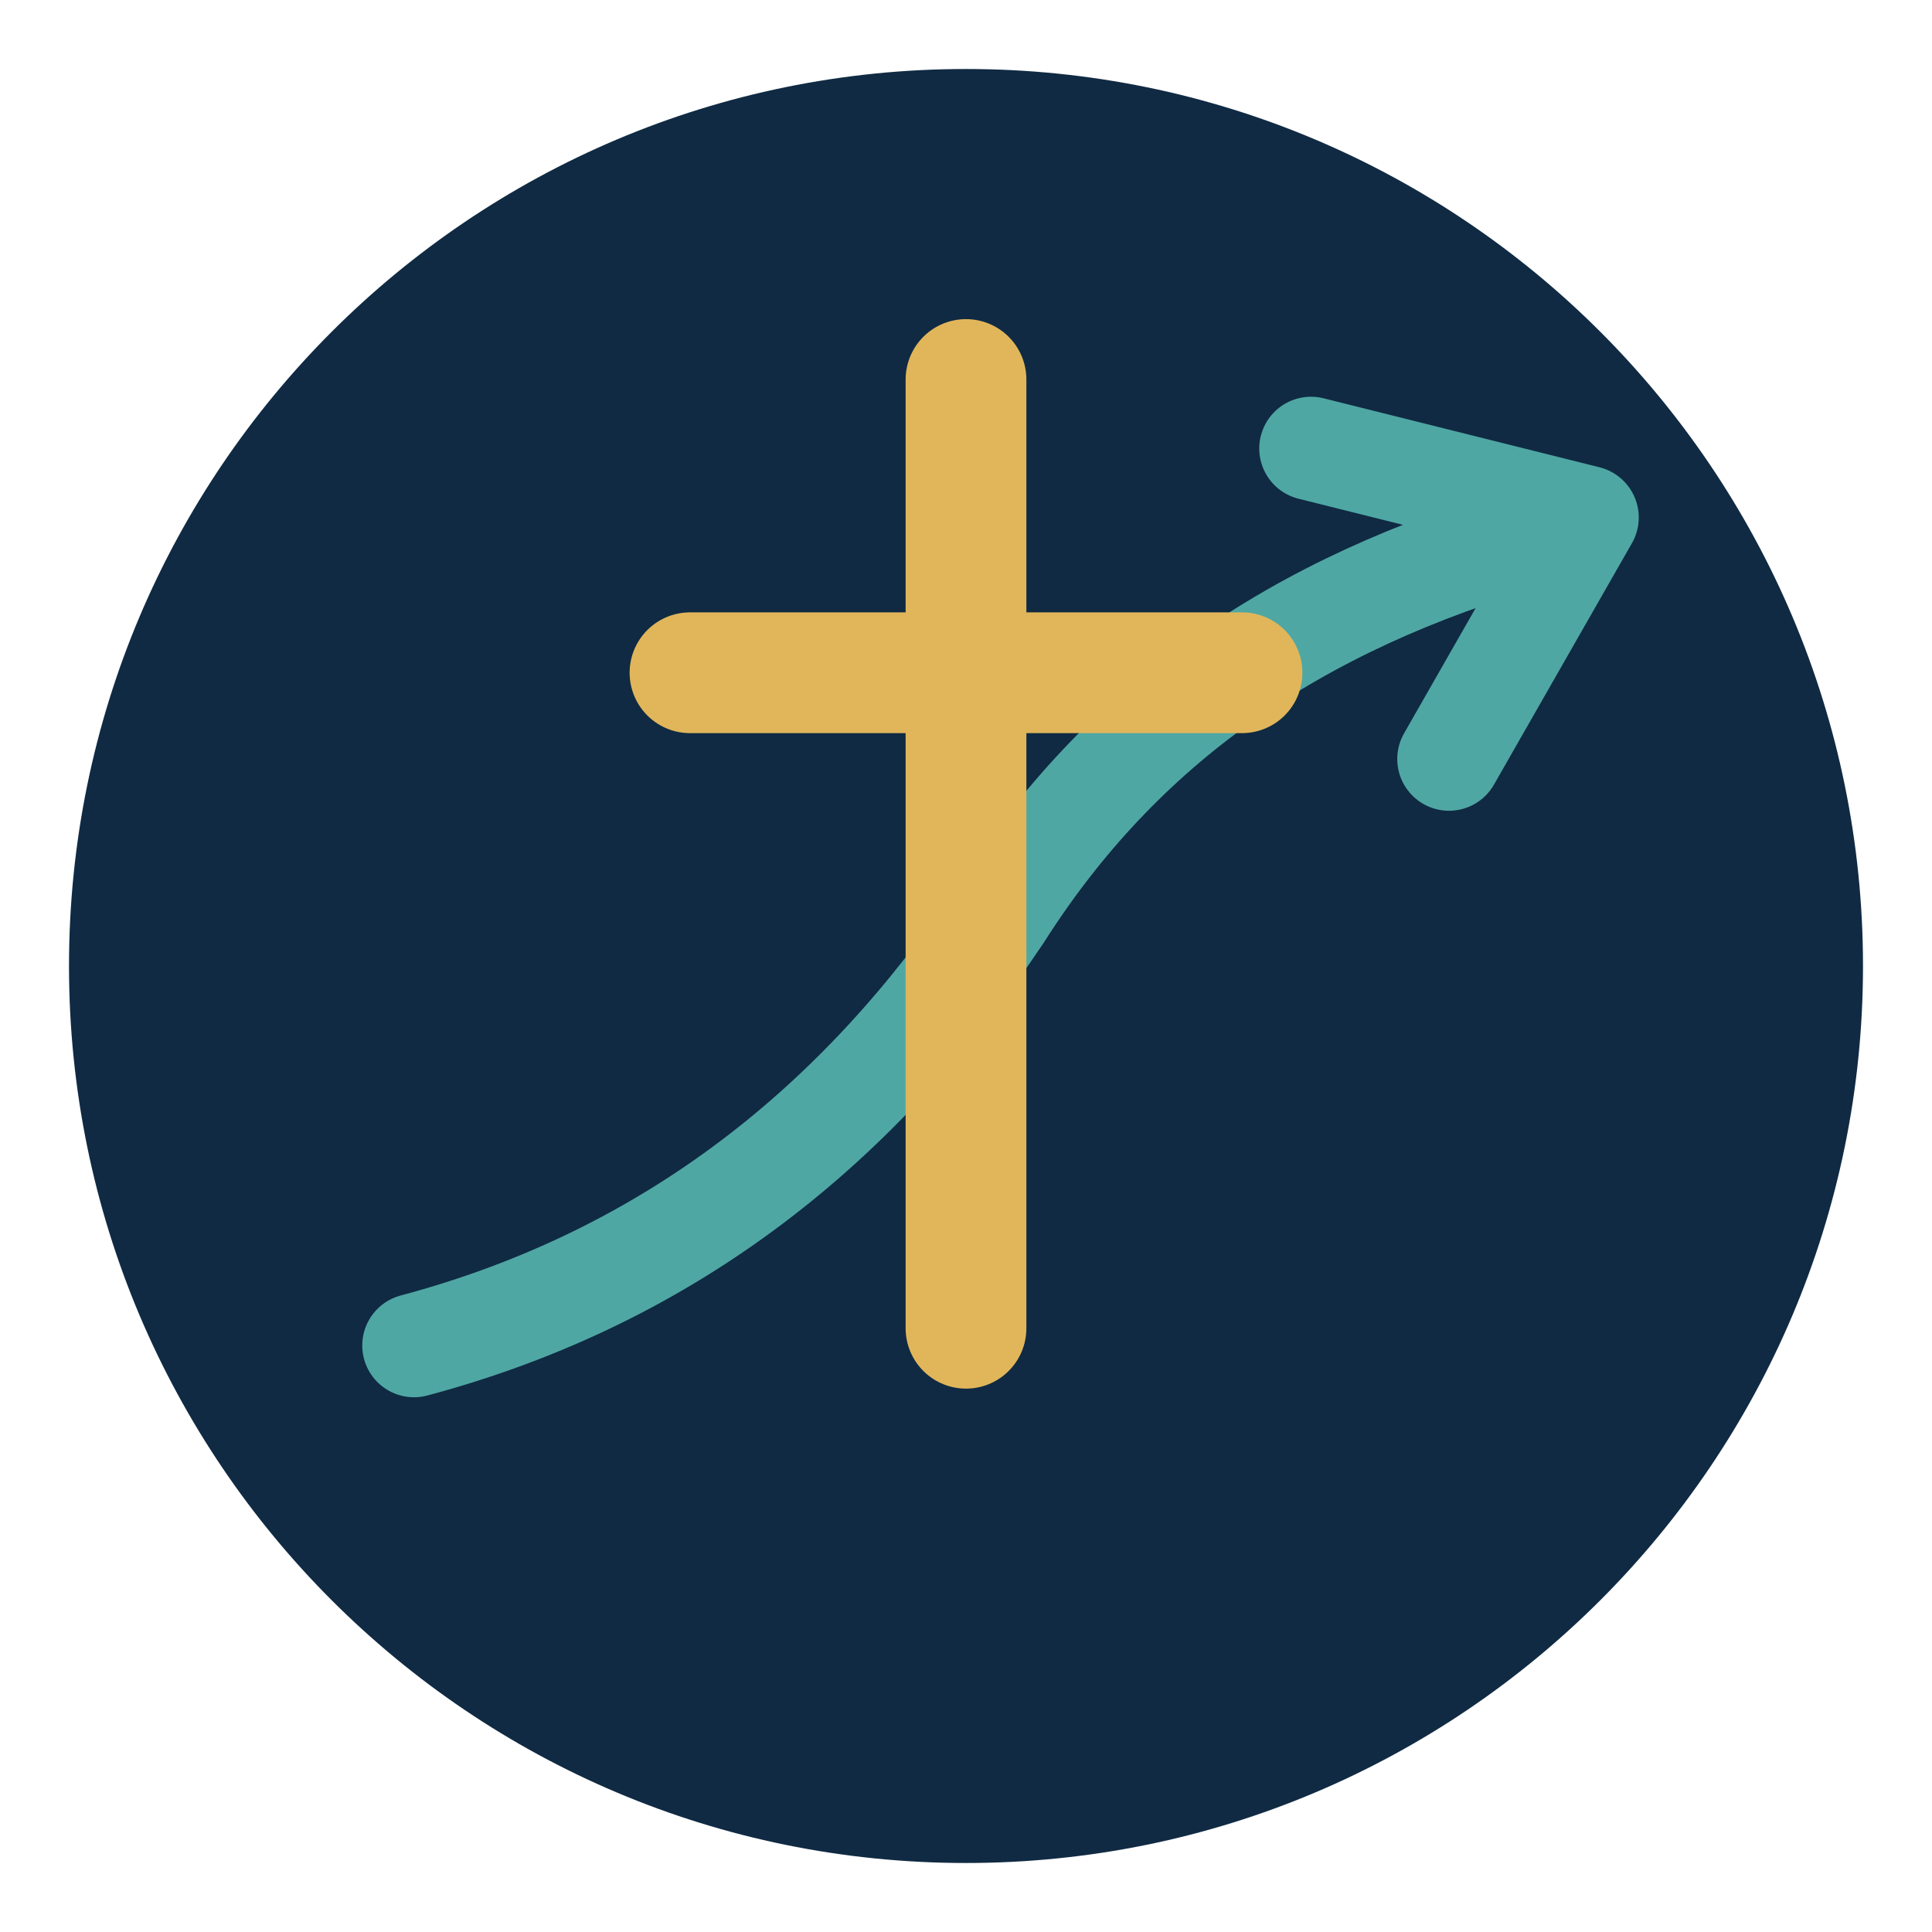
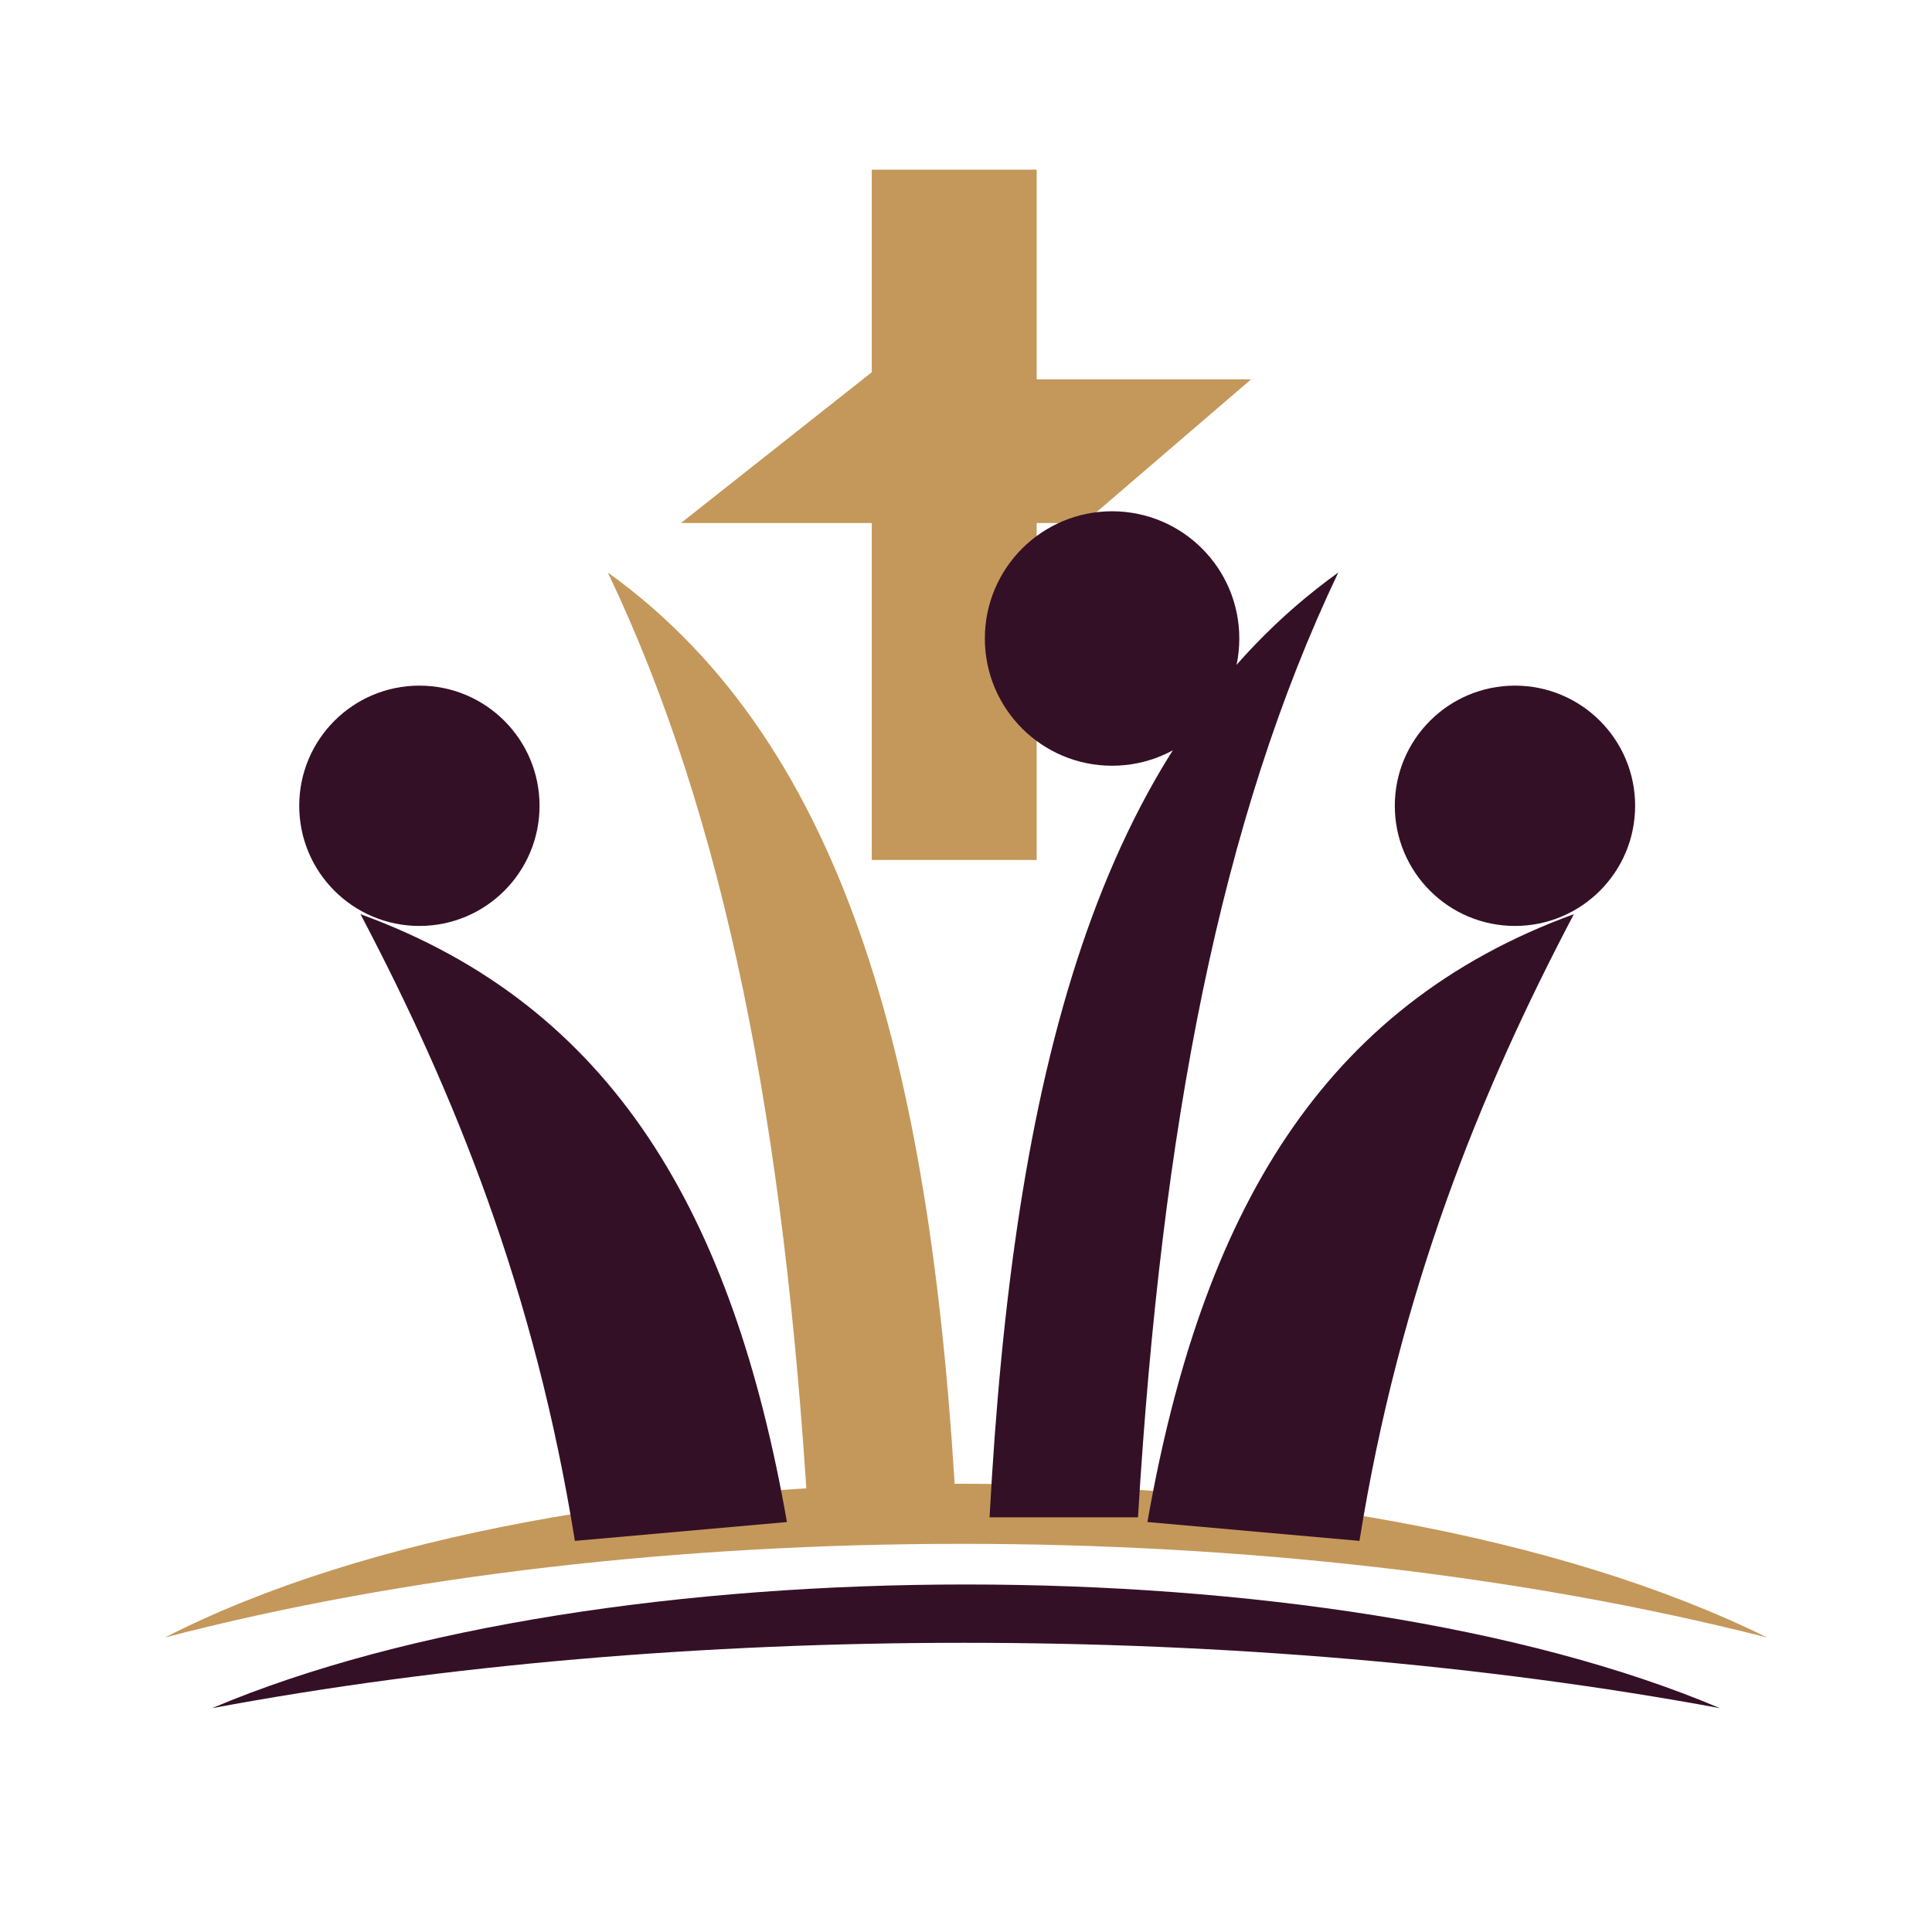
- <svg xmlns="http://www.w3.org/2000/svg" viewBox="0 0 112 112" role="img" aria-labelledby="title description">
-   <circle cx="56" cy="56" r="52" fill="#102a43" />
-   <path d="M24 78c15-4 26-13 34-25 7-11 17-18 31-22" fill="none" stroke="#4fa7a4" stroke-width="6" stroke-linecap="round" />
-   <path d="m76 26 16 4-8 14" fill="none" stroke="#4fa7a4" stroke-width="6" stroke-linecap="round" stroke-linejoin="round" />
-   <path d="M56 22v55M40 39h32" fill="none" stroke="#e1b65a" stroke-width="7" stroke-linecap="round" />
+ <svg xmlns="http://www.w3.org/2000/svg" viewBox="0 0 82 82" role="img" aria-labelledby="title description">
+   <path fill="#c4985b" d="M7 69.5C24 60.8 57.4 60.8 75 69.5C54.2 64.2 27.3 64.2 7 69.5ZM25.8 24.3C36.1 31.7 39.6 45.8 40.6 64.4H34.3C33.3 47.8 30.8 34.8 25.8 24.3ZM37 7.2h7v8.9h9.1L46 22.2h-2v14.3h-7V22.2h-8.1L37 15.8V7.2Z" />
+   <path fill="#341027" d="M9 72.5C25.5 65.5 56.5 65.5 73 72.5C53 68.8 28.8 68.8 9 72.5ZM15.3 38.8C26 42.7 31.1 51.5 33.4 64.6l-9 .8c-1.7-10.6-5.1-19-9.1-26.6Zm51.5 0C56.1 42.7 51 51.5 48.7 64.6l9 .8c1.7-10.6 5.1-19 9.1-26.6ZM56.8 24.3C46.5 31.7 43 45.8 42 64.4h6.3c1-16.6 3.5-29.6 8.5-40.1Z" />
+   <g fill="#341027">
+     <circle cx="17.8" cy="34.2" r="5.1" />
+     <circle cx="64.3" cy="34.2" r="5.1" />
+     <circle cx="47.2" cy="27.1" r="5.4" />
+   </g>
</svg>
